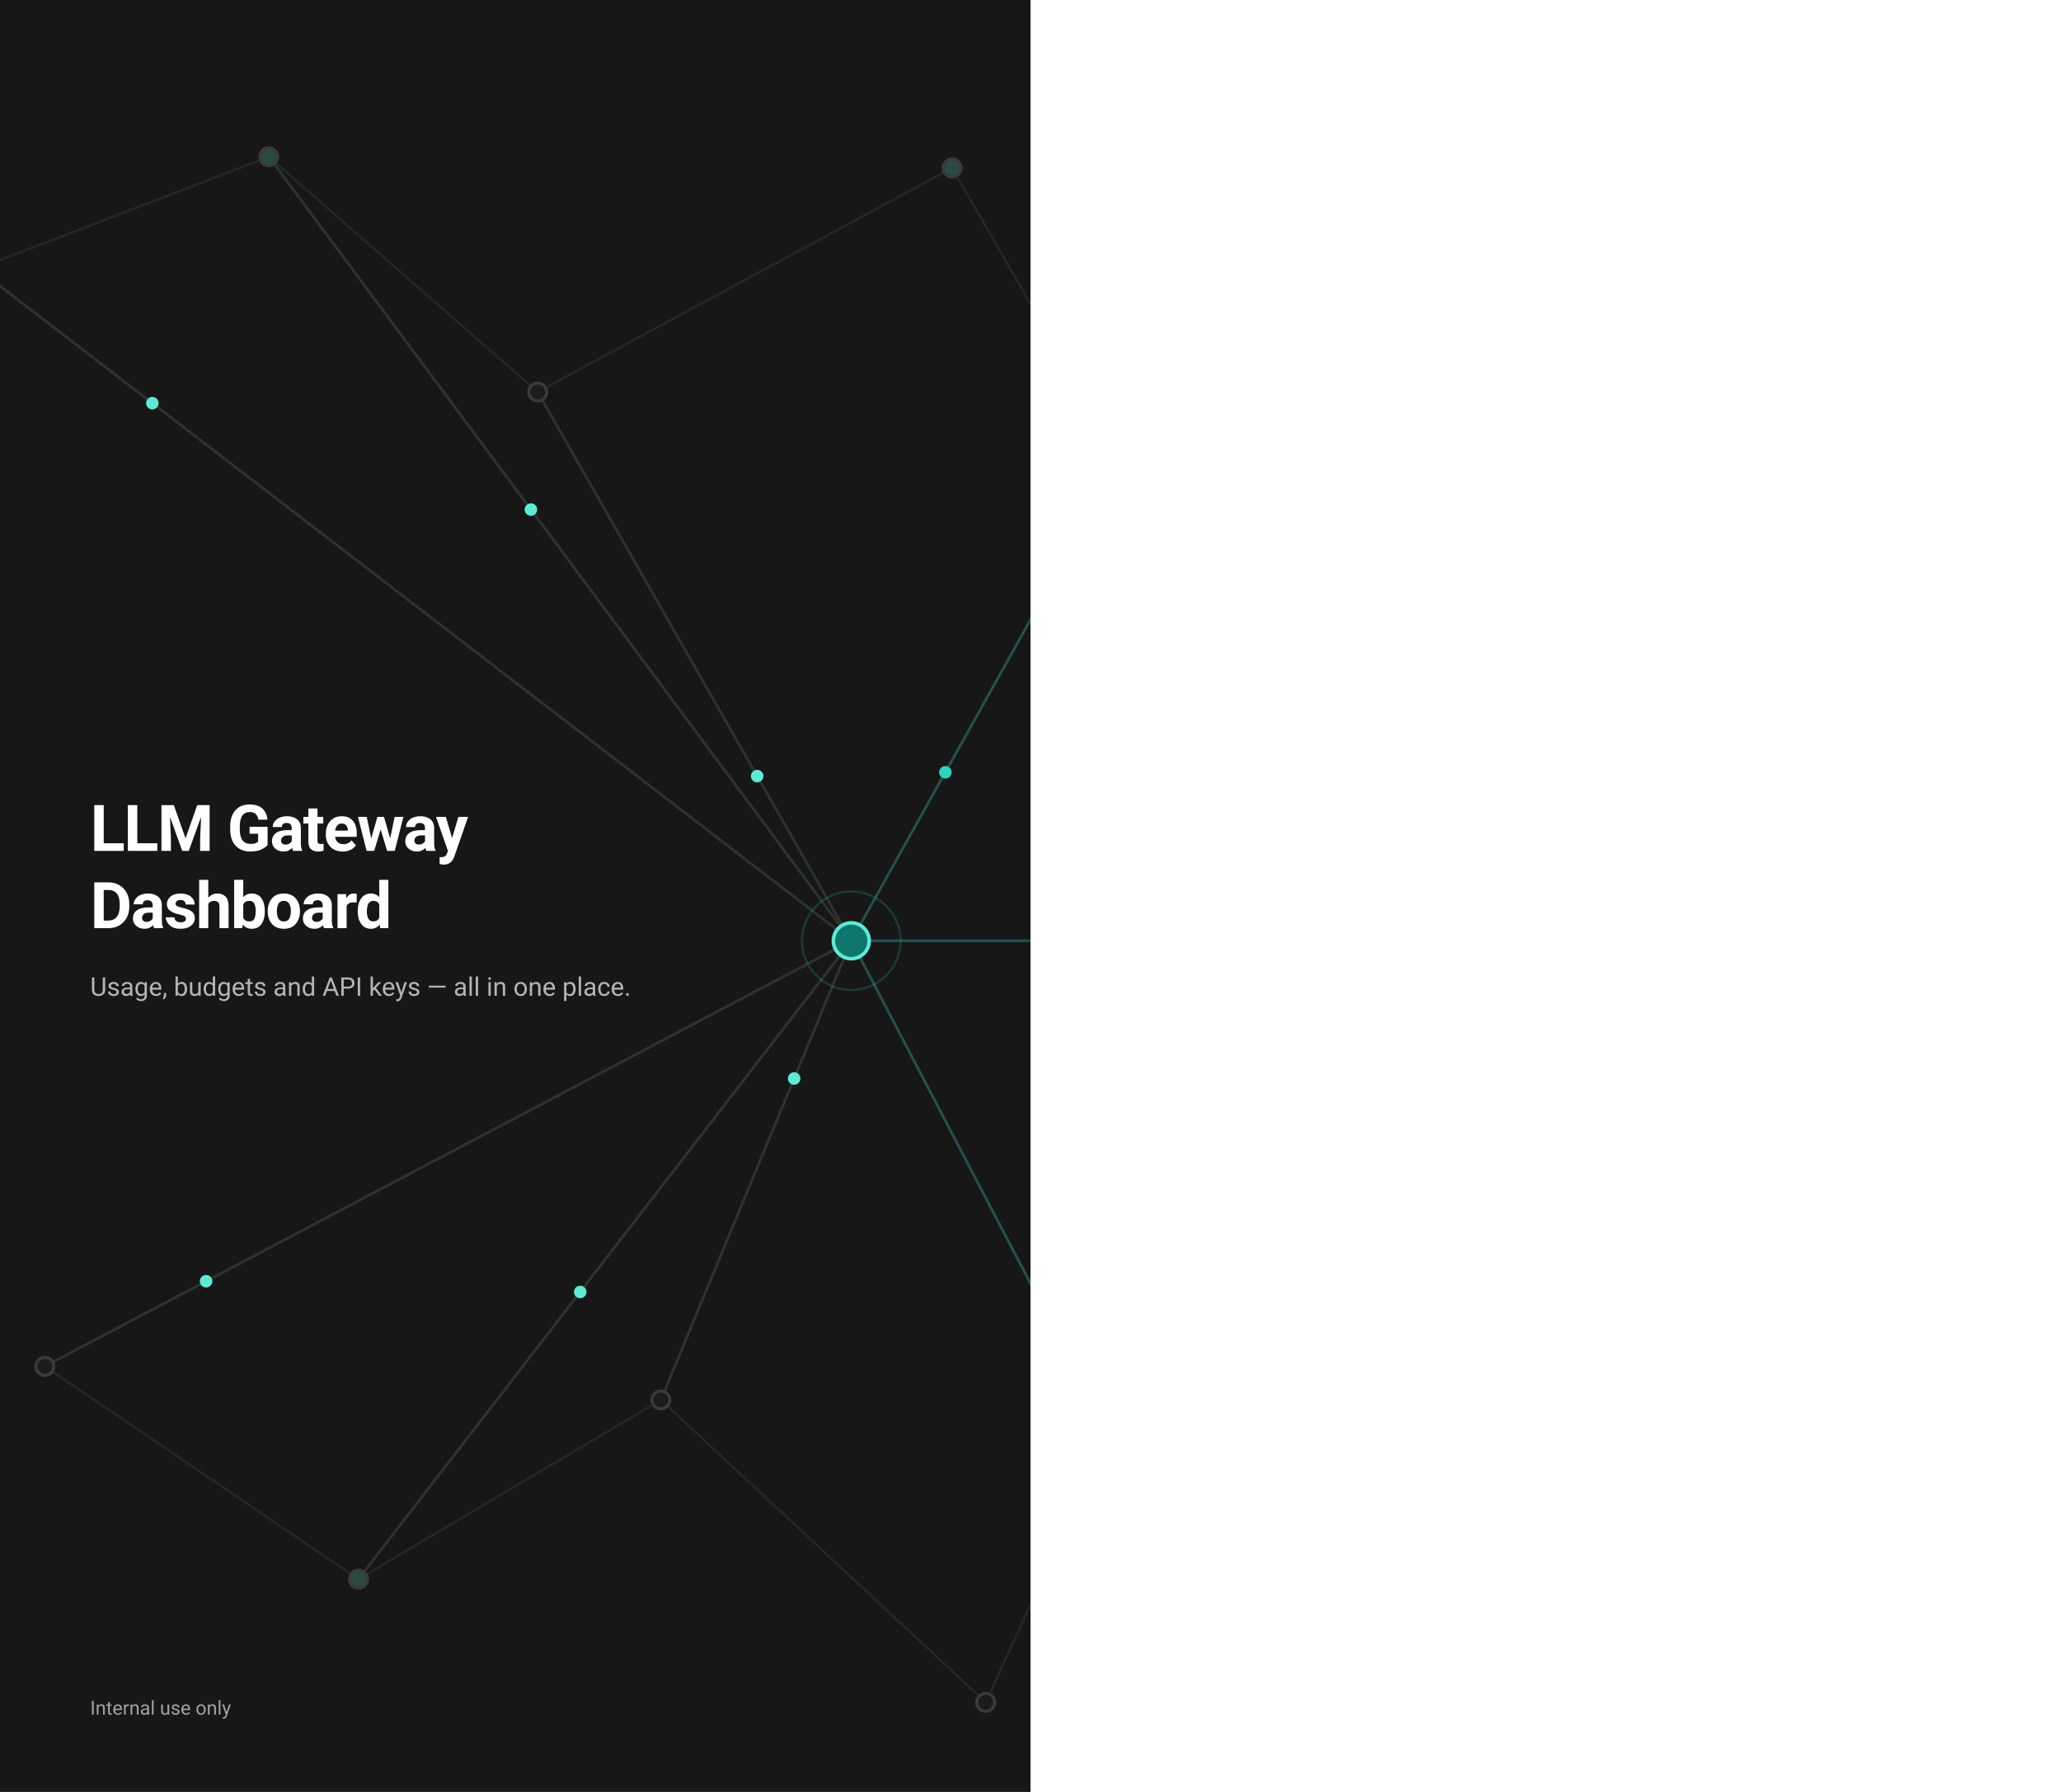
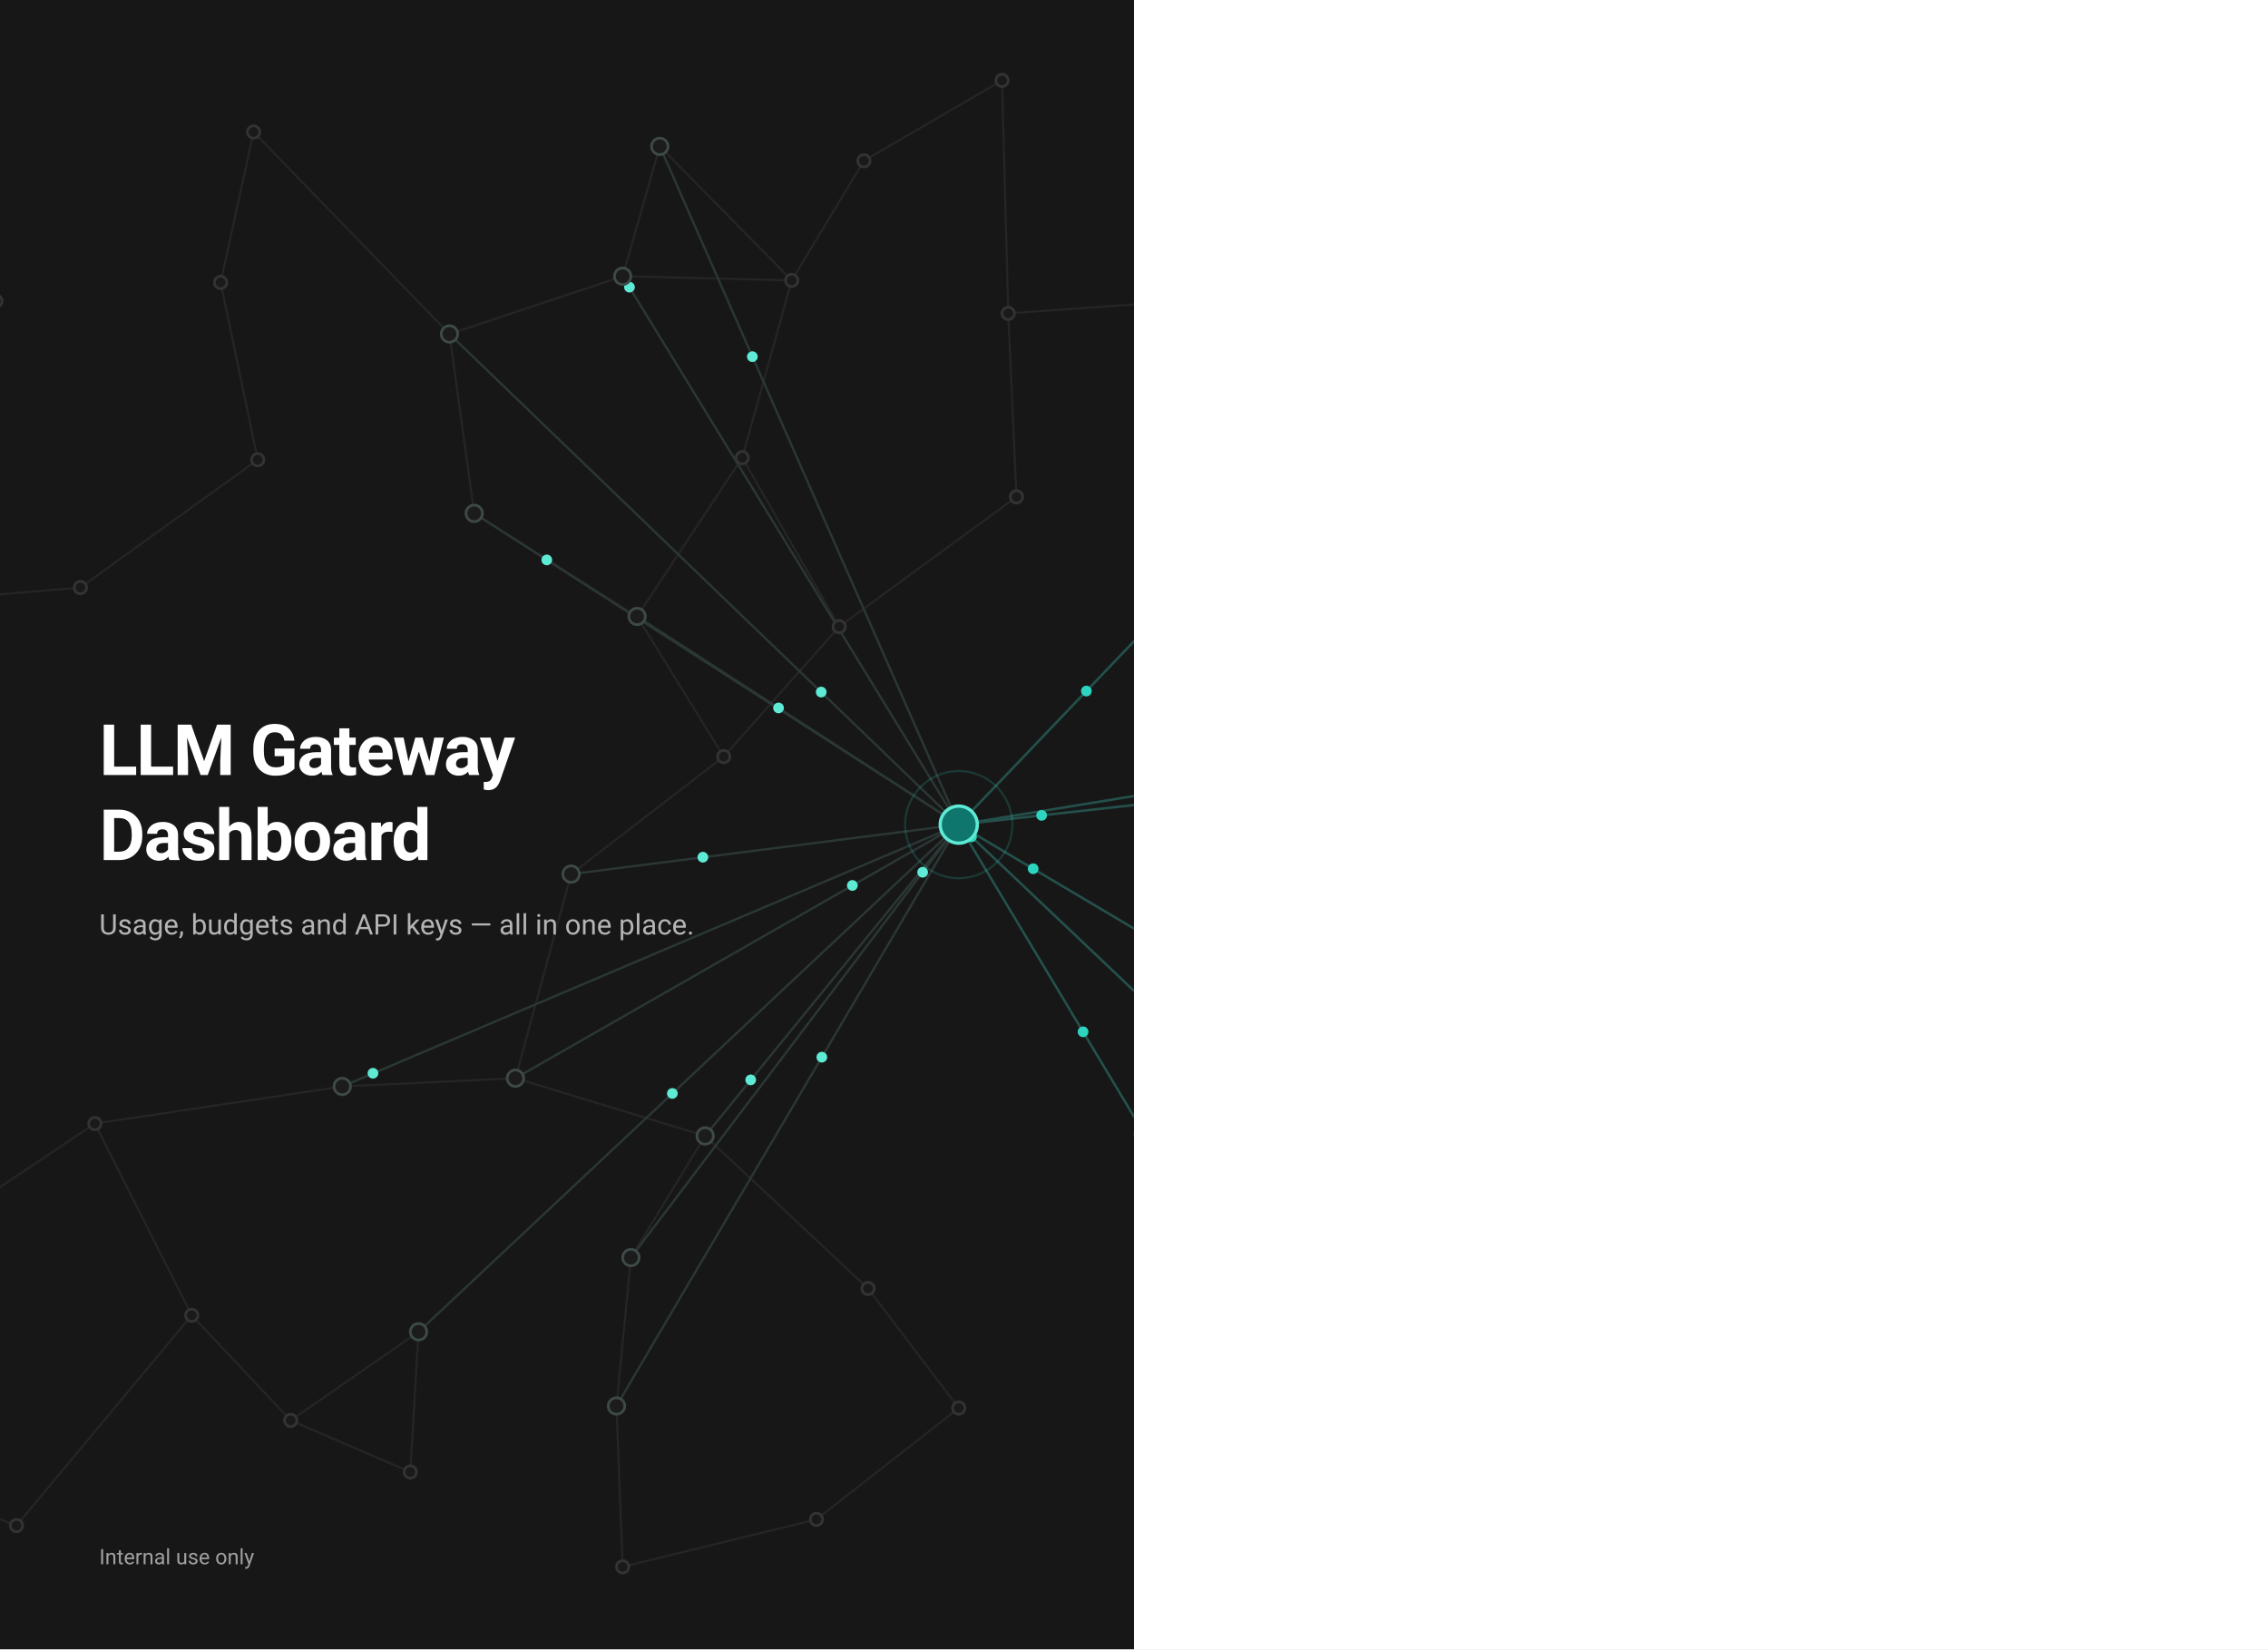
<svg xmlns="http://www.w3.org/2000/svg" width="100%" height="100%">
-   <style>.panel{width:calc(100% - 564px)}@media (max-width:1023px){.panel{width:100%}.copy{display:none}}.ring{transform-box:fill-box;transform-origin:center;animation:ring 2.8s ease-out infinite}@keyframes ring{0%{transform:scale(.4);opacity:.55}100%{transform:scale(1.6);opacity:0}}.tw{animation:tw 5s ease-in-out infinite}@keyframes tw{0%,100%{opacity:1}50%{opacity:.45}}@keyframes pk0{0%{transform:translate(-78.0px,-60.0px);opacity:0}12%{opacity:1}85%{opacity:1}100%{transform:translate(312.0px,240.0px);opacity:0}}.pk0{animation:pk0 3.2s linear -0.64s infinite}@keyframes pk1{0%{transform:translate(-117.0px,-157.5px);opacity:0}12%{opacity:1}85%{opacity:1}100%{transform:translate(143.0px,192.5px);opacity:0}}.pk1{animation:pk1 3.6s linear -1.62s infinite}@keyframes pk2{0%{transform:translate(-98.0px,-171.5px);opacity:0}12%{opacity:1}85%{opacity:1}100%{transform:translate(42.0px,73.5px);opacity:0}}.pk2{animation:pk2 4.0s linear -2.80s infinite}@keyframes pk3{0%{transform:translate(-72.0px,38.0px);opacity:0}12%{opacity:1}85%{opacity:1}100%{transform:translate(288.0px,-152.0px);opacity:0}}.pk3{animation:pk3 3.2s linear -0.64s infinite}@keyframes pk4{0%{transform:translate(-99.0px,128.2px);opacity:0}12%{opacity:1}85%{opacity:1}100%{transform:translate(121.0px,-156.8px);opacity:0}}.pk4{animation:pk4 3.6s linear -1.62s infinite}@keyframes pk5{0%{transform:translate(-59.5px,143.5px);opacity:0}12%{opacity:1}85%{opacity:1}100%{transform:translate(25.5px,-61.5px);opacity:0}}.pk5{animation:pk5 4.0s linear -2.80s infinite}@keyframes pk6{0%{transform:translate(-42.0px,75.2px);opacity:0}12%{opacity:1}85%{opacity:1}100%{transform:translate(78.0px,-139.8px);opacity:0}}.pk6{animation:pk6 2.2s linear -0.77s infinite}@keyframes pk7{0%{transform:translate(-87.7px,0.0px);opacity:0}12%{opacity:1}85%{opacity:1}100%{transform:translate(47.3px,0.0px);opacity:0}}.pk7{animation:pk7 2.5s linear -1.62s infinite}@keyframes pk8{0%{transform:translate(-109.2px,-209.0px);opacity:0}12%{opacity:1}85%{opacity:1}100%{transform:translate(5.8px,11.0px);opacity:0}}.pk8{animation:pk8 2.8s linear -2.66s infinite}@media (prefers-reduced-motion:reduce){.ring,.tw,[class^=pk]{animation:none}}</style>
+   <style>.panel{width:calc(100% - 564px)}@media (max-width:1023px){.panel{width:100%}.copy{display:none}}.ring{transform-box:fill-box;transform-origin:center;animation:ring 2.8s ease-out infinite}@keyframes ring{0%{transform:scale(.4);opacity:.55}100%{transform:scale(1.6);opacity:0}}.tw{animation:tw 5s ease-in-out infinite}@keyframes tw{0%,100%{opacity:1}50%{opacity:.45}}@keyframes pk0{0%{transform:translate(-35.2px,-22.6px);opacity:0}12%{opacity:1}85%{opacity:1}100%{transform:translate(199.8px,128.3px);opacity:0}}.pk0{animation:pk0 2.8s linear -0.42s infinite}@keyframes pk1{0%{transform:translate(-68.6px,-44.4px);opacity:0}12%{opacity:1}85%{opacity:1}100%{transform:translate(87.4px,56.6px);opacity:0}}.pk1{animation:pk1 3.1s linear -1.39s infinite}@keyframes pk2{0%{transform:translate(-180.3px,-173.7px);opacity:0}12%{opacity:1}85%{opacity:1}100%{transform:translate(66.7px,64.3px);opacity:0}}.pk2{animation:pk2 3.5s linear -2.55s infinite}@keyframes pk3{0%{transform:translate(-3.3px,-5.3px);opacity:0}12%{opacity:1}85%{opacity:1}100%{transform:translate(159.7px,260.7px);opacity:0}}.pk3{animation:pk3 3.8s linear -0.08s infinite}@keyframes pk4{0%{transform:translate(-44.9px,-102.0px);opacity:0}12%{opacity:1}85%{opacity:1}100%{transform:translate(100.1px,227.0px);opacity:0}}.pk4{animation:pk4 2.8s linear -0.87s infinite}@keyframes pk5{0%{transform:translate(-99.6px,169.2px);opacity:0}12%{opacity:1}85%{opacity:1}100%{transform:translate(66.4px,-112.8px);opacity:0}}.pk5{animation:pk5 3.1s linear -1.89s infinite}@keyframes pk6{0%{transform:translate(-141.5px,186.9px);opacity:0}12%{opacity:1}85%{opacity:1}100%{transform:translate(17.5px,-23.1px);opacity:0}}.pk6{animation:pk6 3.5s linear -3.11s infinite}@keyframes pk7{0%{transform:translate(-22.1px,27.2px);opacity:0}12%{opacity:1}85%{opacity:1}100%{transform:translate(100.9px,-123.8px);opacity:0}}.pk7{animation:pk7 3.8s linear -0.69s infinite}@keyframes pk8{0%{transform:translate(-123.1px,115.6px);opacity:0}12%{opacity:1}85%{opacity:1}100%{transform:translate(138.9px,-130.4px);opacity:0}}.pk8{animation:pk8 2.8s linear -1.32s infinite}@keyframes pk9{0%{transform:translate(-163.4px,93.5px);opacity:0}12%{opacity:1}85%{opacity:1}100%{transform:translate(51.6px,-29.5px);opacity:0}}.pk9{animation:pk9 3.1s linear -2.39s infinite}@keyframes pk10{0%{transform:translate(-14.9px,6.3px);opacity:0}12%{opacity:1}85%{opacity:1}100%{transform:translate(284.1px,-120.7px);opacity:0}}.pk10{animation:pk10 3.5s linear -0.17s infinite}@keyframes pk11{0%{transform:translate(-63.9px,8.2px);opacity:0}12%{opacity:1}85%{opacity:1}100%{transform:translate(124.1px,-15.8px);opacity:0}}.pk11{animation:pk11 3.8s linear -1.31s infinite}@keyframes pk12{0%{transform:translate(-40.2px,4.5px);opacity:0}12%{opacity:1}85%{opacity:1}100%{transform:translate(93.8px,-10.5px);opacity:0}}.pk12{animation:pk12 2.0s linear -0.60s infinite}@keyframes pk13{0%{transform:translate(-60.3px,-100.5px);opacity:0}12%{opacity:1}85%{opacity:1}100%{transform:translate(29.7px,49.5px);opacity:0}}.pk13{animation:pk13 2.3s linear -1.54s infinite}@keyframes pk14{0%{transform:translate(-6.2px,-5.9px);opacity:0}12%{opacity:1}85%{opacity:1}100%{transform:translate(149.8px,142.1px);opacity:0}}.pk14{animation:pk14 2.6s linear -0.10s infinite}@keyframes pk15{0%{transform:translate(-61.9px,64.8px);opacity:0}12%{opacity:1}85%{opacity:1}100%{transform:translate(89.1px,-93.2px);opacity:0}}.pk15{animation:pk15 2.0s linear -0.82s infinite}@keyframes pk16{0%{transform:translate(-191.1px,31.2px);opacity:0}12%{opacity:1}85%{opacity:1}100%{transform:translate(53.9px,-8.8px);opacity:0}}.pk16{animation:pk16 2.3s linear -1.79s infinite}@keyframes pk17{0%{transform:translate(-36.1px,-21.4px);opacity:0}12%{opacity:1}85%{opacity:1}100%{transform:translate(204.9px,121.6px);opacity:0}}.pk17{animation:pk17 2.6s linear -0.39s infinite}@media (prefers-reduced-motion:reduce){.ring,.tw,[class^=pk]{animation:none}}</style>
  <rect width="100%" height="100%" fill="#ffffff" />
  <rect class="panel" width="50%" height="100%" fill="#171717" />
-   <svg class="panel" x="0" y="0" width="50%" height="100%" viewBox="0 0 640 800" preserveAspectRatio="xMidYMid slice">
-     <line x1="80" y1="120" x2="210" y2="70" stroke="#262626" stroke-width="1" />
-     <line x1="210" y1="70" x2="330" y2="175" stroke="#262626" stroke-width="1" />
-     <line x1="110" y1="610" x2="250" y2="705" stroke="#262626" stroke-width="1" />
-     <line x1="250" y1="705" x2="385" y2="625" stroke="#262626" stroke-width="1" />
-     <line x1="590" y1="205" x2="515" y2="75" stroke="#262626" stroke-width="1" />
-     <line x1="585" y1="640" x2="530" y2="760" stroke="#262626" stroke-width="1" />
-     <line x1="330" y1="175" x2="515" y2="75" stroke="#262626" stroke-width="1" />
-     <line x1="385" y1="625" x2="530" y2="760" stroke="#262626" stroke-width="1" />
-     <line x1="590" y1="205" x2="605" y2="420" stroke="#262626" stroke-width="1" />
-     <line x1="605" y1="420" x2="585" y2="640" stroke="#262626" stroke-width="1" />
-     <line x1="80" y1="120" x2="470" y2="420" stroke="#2b3332" stroke-width="1.2" />
-     <line x1="210" y1="70" x2="470" y2="420" stroke="#2b3332" stroke-width="1.2" />
-     <line x1="330" y1="175" x2="470" y2="420" stroke="#2b3332" stroke-width="1.2" />
-     <line x1="110" y1="610" x2="470" y2="420" stroke="#2b3332" stroke-width="1.2" />
-     <line x1="250" y1="705" x2="470" y2="420" stroke="#2b3332" stroke-width="1.2" />
-     <line x1="385" y1="625" x2="470" y2="420" stroke="#2b3332" stroke-width="1.2" />
-     <line x1="470" y1="420" x2="590" y2="205" stroke="#24504b" stroke-width="1.2" />
-     <line x1="470" y1="420" x2="605" y2="420" stroke="#24504b" stroke-width="1.2" />
-     <line x1="470" y1="420" x2="585" y2="640" stroke="#24504b" stroke-width="1.2" />
-     <circle class="pk0" cx="158.0" cy="180.0" r="2.8" fill="#5eead4" />
-     <circle class="pk1" cx="327.0" cy="227.5" r="2.8" fill="#5eead4" />
-     <circle class="pk2" cx="428.0" cy="346.5" r="2.8" fill="#5eead4" />
-     <circle class="pk3" cx="182.0" cy="572.0" r="2.8" fill="#5eead4" />
-     <circle class="pk4" cx="349.0" cy="576.8" r="2.8" fill="#5eead4" />
-     <circle class="pk5" cx="444.5" cy="481.5" r="2.8" fill="#5eead4" />
-     <circle class="pk6" cx="512.0" cy="344.8" r="2.8" fill="#2dd4bf" />
-     <circle class="pk7" cx="557.8" cy="420.0" r="2.8" fill="#2dd4bf" />
-     <circle class="pk8" cx="579.2" cy="629.0" r="2.8" fill="#2dd4bf" />
-     <circle cx="80" cy="120" r="4" fill="#1c1c1c" stroke="#3a3a3a" stroke-width="1.4" />
-     <circle class="tw" cx="210" cy="70" r="4" fill="#2a4a44" stroke="#3a3a3a" stroke-width="1.4" />
-     <circle cx="330" cy="175" r="4" fill="#1c1c1c" stroke="#3a3a3a" stroke-width="1.4" />
-     <circle cx="110" cy="610" r="4" fill="#1c1c1c" stroke="#3a3a3a" stroke-width="1.4" />
-     <circle class="tw" cx="250" cy="705" r="4" fill="#2a4a44" stroke="#3a3a3a" stroke-width="1.4" />
-     <circle cx="385" cy="625" r="4" fill="#1c1c1c" stroke="#3a3a3a" stroke-width="1.4" />
-     <circle cx="590" cy="205" r="4" fill="#1c1c1c" stroke="#2f6e67" stroke-width="1.4" />
-     <circle class="tw" cx="605" cy="420" r="4" fill="#2a4a44" stroke="#2f6e67" stroke-width="1.4" />
-     <circle cx="585" cy="640" r="4" fill="#1c1c1c" stroke="#2f6e67" stroke-width="1.4" />
-     <circle class="tw" cx="515" cy="75" r="4" fill="#2a4a44" stroke="#3a3a3a" stroke-width="1.4" />
-     <circle cx="530" cy="760" r="4" fill="#1c1c1c" stroke="#3a3a3a" stroke-width="1.4" />
-     <circle class="ring" cx="470" cy="420" r="22" fill="none" stroke="#2dd4bf" stroke-width="1" opacity="0.18" />
-     <circle cx="470" cy="420" r="8" fill="#0f766e" stroke="#5eead4" stroke-width="1.6" />
+   <svg class="panel" x="0" y="0" width="50%" height="100%" viewBox="0 0 1000 800" preserveAspectRatio="xMidYMid slice">
+     <line x1="332" y1="137" x2="348" y2="64" stroke="#252525" stroke-width="1" />
+     <line x1="332" y1="137" x2="350" y2="223" stroke="#252525" stroke-width="1" />
+     <line x1="644" y1="78" x2="609" y2="136" stroke="#252525" stroke-width="1" />
+     <line x1="644" y1="78" x2="711" y2="39" stroke="#252525" stroke-width="1" />
+     <line x1="534" y1="299" x2="455" y2="249" stroke="#252525" stroke-width="1" />
+     <line x1="534" y1="299" x2="576" y2="367" stroke="#252525" stroke-width="1" />
+     <line x1="534" y1="299" x2="585" y2="222" stroke="#252525" stroke-width="1" />
+     <line x1="91" y1="92" x2="161" y2="113" stroke="#252525" stroke-width="1" />
+     <line x1="91" y1="92" x2="24" y2="138" stroke="#252525" stroke-width="1" />
+     <line x1="91" y1="92" x2="149" y2="35" stroke="#252525" stroke-width="1" />
+     <line x1="428" y1="646" x2="366" y2="689" stroke="#252525" stroke-width="1" />
+     <line x1="428" y1="646" x2="424" y2="714" stroke="#252525" stroke-width="1" />
+     <line x1="142" y1="192" x2="161" y2="113" stroke="#252525" stroke-width="1" />
+     <line x1="142" y1="192" x2="81" y2="179" stroke="#252525" stroke-width="1" />
+     <line x1="142" y1="192" x2="223" y2="146" stroke="#252525" stroke-width="1" />
+     <line x1="142" y1="192" x2="121" y2="297" stroke="#252525" stroke-width="1" />
+     <line x1="621" y1="737" x2="527" y2="760" stroke="#252525" stroke-width="1" />
+     <line x1="621" y1="737" x2="690" y2="683" stroke="#252525" stroke-width="1" />
+     <line x1="953" y1="59" x2="936" y2="137" stroke="#252525" stroke-width="1" />
+     <line x1="953" y1="59" x2="921" y2="219" stroke="#252525" stroke-width="1" />
+     <line x1="841" y1="242" x2="813" y2="145" stroke="#252525" stroke-width="1" />
+     <line x1="841" y1="242" x2="824" y2="385" stroke="#252525" stroke-width="1" />
+     <line x1="841" y1="242" x2="921" y2="219" stroke="#252525" stroke-width="1" />
+     <line x1="161" y1="113" x2="223" y2="146" stroke="#252525" stroke-width="1" />
+     <line x1="161" y1="113" x2="149" y2="35" stroke="#252525" stroke-width="1" />
+     <line x1="318" y1="638" x2="366" y2="689" stroke="#252525" stroke-width="1" />
+     <line x1="318" y1="638" x2="271" y2="545" stroke="#252525" stroke-width="1" />
+     <line x1="318" y1="638" x2="233" y2="740" stroke="#252525" stroke-width="1" />
+     <line x1="632" y1="304" x2="718" y2="241" stroke="#252525" stroke-width="1" />
+     <line x1="632" y1="304" x2="576" y2="367" stroke="#252525" stroke-width="1" />
+     <line x1="632" y1="304" x2="585" y2="222" stroke="#252525" stroke-width="1" />
+     <line x1="545" y1="71" x2="609" y2="136" stroke="#252525" stroke-width="1" />
+     <line x1="545" y1="71" x2="527" y2="134" stroke="#252525" stroke-width="1" />
+     <line x1="81" y1="179" x2="24" y2="138" stroke="#252525" stroke-width="1" />
+     <line x1="81" y1="179" x2="51" y2="234" stroke="#252525" stroke-width="1" />
+     <line x1="455" y1="249" x2="443" y2="162" stroke="#252525" stroke-width="1" />
+     <line x1="780" y1="550" x2="880" y2="611" stroke="#252525" stroke-width="1" />
+     <line x1="780" y1="550" x2="846" y2="548" stroke="#252525" stroke-width="1" />
+     <line x1="524" y1="682" x2="527" y2="760" stroke="#252525" stroke-width="1" />
+     <line x1="524" y1="682" x2="531" y2="610" stroke="#252525" stroke-width="1" />
+     <line x1="718" y1="241" x2="714" y2="152" stroke="#252525" stroke-width="1" />
+     <line x1="61" y1="526" x2="80" y2="602" stroke="#252525" stroke-width="1" />
+     <line x1="61" y1="526" x2="123" y2="501" stroke="#252525" stroke-width="1" />
+     <line x1="576" y1="367" x2="502" y2="424" stroke="#252525" stroke-width="1" />
+     <line x1="824" y1="734" x2="804" y2="674" stroke="#252525" stroke-width="1" />
+     <line x1="824" y1="734" x2="916" y2="767" stroke="#252525" stroke-width="1" />
+     <line x1="475" y1="523" x2="391" y2="527" stroke="#252525" stroke-width="1" />
+     <line x1="475" y1="523" x2="502" y2="424" stroke="#252525" stroke-width="1" />
+     <line x1="475" y1="523" x2="567" y2="551" stroke="#252525" stroke-width="1" />
+     <line x1="391" y1="527" x2="271" y2="545" stroke="#252525" stroke-width="1" />
+     <line x1="80" y1="602" x2="123" y2="501" stroke="#252525" stroke-width="1" />
+     <line x1="80" y1="602" x2="48" y2="681" stroke="#252525" stroke-width="1" />
+     <line x1="80" y1="602" x2="183" y2="604" stroke="#252525" stroke-width="1" />
+     <line x1="804" y1="674" x2="880" y2="611" stroke="#252525" stroke-width="1" />
+     <line x1="366" y1="689" x2="424" y2="714" stroke="#252525" stroke-width="1" />
+     <line x1="936" y1="137" x2="921" y2="219" stroke="#252525" stroke-width="1" />
+     <line x1="585" y1="222" x2="609" y2="136" stroke="#252525" stroke-width="1" />
+     <line x1="931" y1="543" x2="880" y2="611" stroke="#252525" stroke-width="1" />
+     <line x1="931" y1="543" x2="846" y2="548" stroke="#252525" stroke-width="1" />
+     <line x1="931" y1="543" x2="966" y2="650" stroke="#252525" stroke-width="1" />
+     <line x1="880" y1="611" x2="846" y2="548" stroke="#252525" stroke-width="1" />
+     <line x1="880" y1="611" x2="966" y2="650" stroke="#252525" stroke-width="1" />
+     <line x1="348" y1="64" x2="443" y2="162" stroke="#252525" stroke-width="1" />
+     <line x1="121" y1="297" x2="264" y2="285" stroke="#252525" stroke-width="1" />
+     <line x1="121" y1="297" x2="51" y2="234" stroke="#252525" stroke-width="1" />
+     <line x1="48" y1="681" x2="85" y2="765" stroke="#252525" stroke-width="1" />
+     <line x1="609" y1="136" x2="527" y2="134" stroke="#252525" stroke-width="1" />
+     <line x1="264" y1="285" x2="350" y2="223" stroke="#252525" stroke-width="1" />
+     <line x1="813" y1="145" x2="714" y2="152" stroke="#252525" stroke-width="1" />
+     <line x1="527" y1="134" x2="443" y2="162" stroke="#252525" stroke-width="1" />
+     <line x1="183" y1="604" x2="271" y2="545" stroke="#252525" stroke-width="1" />
+     <line x1="531" y1="610" x2="567" y2="551" stroke="#252525" stroke-width="1" />
+     <line x1="935" y1="360" x2="824" y2="385" stroke="#252525" stroke-width="1" />
+     <line x1="935" y1="360" x2="921" y2="219" stroke="#252525" stroke-width="1" />
+     <line x1="916" y1="767" x2="966" y2="650" stroke="#252525" stroke-width="1" />
+     <line x1="646" y1="625" x2="690" y2="683" stroke="#252525" stroke-width="1" />
+     <line x1="646" y1="625" x2="567" y2="551" stroke="#252525" stroke-width="1" />
+     <line x1="714" y1="152" x2="711" y2="39" stroke="#252525" stroke-width="1" />
+     <line x1="149" y1="708" x2="233" y2="740" stroke="#252525" stroke-width="1" />
+     <line x1="149" y1="708" x2="85" y2="765" stroke="#252525" stroke-width="1" />
+     <line x1="455" y1="249" x2="690" y2="400" stroke="#2b3735" stroke-width="1.1" />
+     <line x1="534" y1="299" x2="690" y2="400" stroke="#2b3735" stroke-width="1.1" />
+     <line x1="443" y1="162" x2="690" y2="400" stroke="#2b3735" stroke-width="1.1" />
+     <line x1="527" y1="134" x2="690" y2="400" stroke="#2b3735" stroke-width="1.1" />
+     <line x1="545" y1="71" x2="690" y2="400" stroke="#2b3735" stroke-width="1.1" />
+     <line x1="524" y1="682" x2="690" y2="400" stroke="#2b3735" stroke-width="1.1" />
+     <line x1="531" y1="610" x2="690" y2="400" stroke="#2b3735" stroke-width="1.1" />
+     <line x1="567" y1="551" x2="690" y2="400" stroke="#2b3735" stroke-width="1.1" />
+     <line x1="428" y1="646" x2="690" y2="400" stroke="#2b3735" stroke-width="1.1" />
+     <line x1="475" y1="523" x2="690" y2="400" stroke="#2b3735" stroke-width="1.1" />
+     <line x1="391" y1="527" x2="690" y2="400" stroke="#2b3735" stroke-width="1.1" />
+     <line x1="502" y1="424" x2="690" y2="400" stroke="#2b3735" stroke-width="1.1" />
+     <line x1="690" y1="400" x2="824" y2="385" stroke="#24504b" stroke-width="1.2" />
+     <line x1="690" y1="400" x2="780" y2="550" stroke="#24504b" stroke-width="1.2" />
+     <line x1="690" y1="400" x2="846" y2="548" stroke="#24504b" stroke-width="1.2" />
+     <line x1="690" y1="400" x2="841" y2="242" stroke="#24504b" stroke-width="1.2" />
+     <line x1="690" y1="400" x2="935" y2="360" stroke="#24504b" stroke-width="1.2" />
+     <line x1="690" y1="400" x2="931" y2="543" stroke="#24504b" stroke-width="1.2" />
+     <circle class="pk0" cx="490.2" cy="271.6" r="2.6" fill="#5eead4" />
+     <circle class="pk1" cx="602.6" cy="343.4" r="2.6" fill="#5eead4" />
+     <circle class="pk2" cx="623.3" cy="335.7" r="2.6" fill="#5eead4" />
+     <circle class="pk3" cx="530.3" cy="139.3" r="2.6" fill="#5eead4" />
+     <circle class="pk4" cx="589.9" cy="173.0" r="2.6" fill="#5eead4" />
+     <circle class="pk5" cx="623.6" cy="512.8" r="2.6" fill="#5eead4" />
+     <circle class="pk6" cx="672.5" cy="423.1" r="2.6" fill="#5eead4" />
+     <circle class="pk7" cx="589.1" cy="523.8" r="2.6" fill="#5eead4" />
+     <circle class="pk8" cx="551.1" cy="530.4" r="2.6" fill="#5eead4" />
+     <circle class="pk9" cx="638.4" cy="429.5" r="2.6" fill="#5eead4" />
+     <circle class="pk10" cx="405.9" cy="520.6" r="2.6" fill="#5eead4" />
+     <circle class="pk11" cx="565.9" cy="415.8" r="2.6" fill="#5eead4" />
+     <circle class="pk12" cx="730.2" cy="395.5" r="2.6" fill="#2dd4bf" />
+     <circle class="pk13" cx="750.3" cy="500.5" r="2.6" fill="#2dd4bf" />
+     <circle class="pk14" cx="696.2" cy="405.9" r="2.6" fill="#2dd4bf" />
+     <circle class="pk15" cx="751.9" cy="335.2" r="2.6" fill="#2dd4bf" />
+     <circle class="pk16" cx="881.1" cy="368.8" r="2.6" fill="#2dd4bf" />
+     <circle class="pk17" cx="726.1" cy="421.4" r="2.6" fill="#2dd4bf" />
+     <circle cx="332" cy="137" r="3" fill="#1a1a1a" stroke="#333333" stroke-width="1.3" />
+     <circle class="tw" cx="644" cy="78" r="3" fill="#1a1a1a" stroke="#333333" stroke-width="1.3" />
+     <circle cx="534" cy="299" r="4" fill="#1c1c1c" stroke="#3d4a48" stroke-width="1.3" />
+     <circle class="tw" cx="91" cy="92" r="3" fill="#1a1a1a" stroke="#333333" stroke-width="1.3" />
+     <circle class="tw" cx="428" cy="646" r="4" fill="#1c1c1c" stroke="#3d4a48" stroke-width="1.3" />
+     <circle cx="142" cy="192" r="3" fill="#1a1a1a" stroke="#333333" stroke-width="1.3" />
+     <circle cx="621" cy="737" r="3" fill="#1a1a1a" stroke="#333333" stroke-width="1.3" />
+     <circle cx="953" cy="59" r="3" fill="#1a1a1a" stroke="#333333" stroke-width="1.3" />
+     <circle cx="841" cy="242" r="4.5" fill="#1c2624" stroke="#2f6e67" stroke-width="1.3" />
+     <circle cx="161" cy="113" r="3" fill="#1a1a1a" stroke="#333333" stroke-width="1.3" />
+     <circle cx="318" cy="638" r="3" fill="#1a1a1a" stroke="#333333" stroke-width="1.3" />
+     <circle class="tw" cx="632" cy="304" r="3" fill="#1a1a1a" stroke="#333333" stroke-width="1.3" />
+     <circle cx="545" cy="71" r="4" fill="#1c1c1c" stroke="#3d4a48" stroke-width="1.3" />
+     <circle cx="81" cy="179" r="3" fill="#1a1a1a" stroke="#333333" stroke-width="1.3" />
+     <circle cx="455" cy="249" r="4" fill="#1c1c1c" stroke="#3d4a48" stroke-width="1.3" />
+     <circle cx="780" cy="550" r="4.5" fill="#1c2624" stroke="#2f6e67" stroke-width="1.3" />
+     <circle cx="524" cy="682" r="4" fill="#1c1c1c" stroke="#3d4a48" stroke-width="1.3" />
+     <circle class="tw" cx="718" cy="241" r="3" fill="#1a1a1a" stroke="#333333" stroke-width="1.3" />
+     <circle cx="61" cy="526" r="3" fill="#1a1a1a" stroke="#333333" stroke-width="1.3" />
+     <circle cx="576" cy="367" r="3" fill="#1a1a1a" stroke="#333333" stroke-width="1.3" />
+     <circle cx="824" cy="734" r="3" fill="#1a1a1a" stroke="#333333" stroke-width="1.3" />
+     <circle cx="475" cy="523" r="4" fill="#1c1c1c" stroke="#3d4a48" stroke-width="1.3" />
+     <circle cx="391" cy="527" r="4" fill="#1c1c1c" stroke="#3d4a48" stroke-width="1.3" />
+     <circle cx="80" cy="602" r="3" fill="#1a1a1a" stroke="#333333" stroke-width="1.3" />
+     <circle cx="804" cy="674" r="3" fill="#1a1a1a" stroke="#333333" stroke-width="1.3" />
+     <circle cx="366" cy="689" r="3" fill="#1a1a1a" stroke="#333333" stroke-width="1.3" />
+     <circle cx="936" cy="137" r="3" fill="#1a1a1a" stroke="#333333" stroke-width="1.3" />
+     <circle class="tw" cx="585" cy="222" r="3" fill="#1a1a1a" stroke="#333333" stroke-width="1.3" />
+     <circle cx="931" cy="543" r="4.5" fill="#1c2624" stroke="#2f6e67" stroke-width="1.3" />
+     <circle cx="880" cy="611" r="3" fill="#1a1a1a" stroke="#333333" stroke-width="1.3" />
+     <circle cx="123" cy="501" r="3" fill="#1a1a1a" stroke="#333333" stroke-width="1.3" />
+     <circle cx="223" cy="146" r="3" fill="#1a1a1a" stroke="#333333" stroke-width="1.3" />
+     <circle cx="348" cy="64" r="3" fill="#1a1a1a" stroke="#333333" stroke-width="1.3" />
+     <circle cx="24" cy="138" r="3" fill="#1a1a1a" stroke="#333333" stroke-width="1.3" />
+     <circle cx="121" cy="297" r="3" fill="#1a1a1a" stroke="#333333" stroke-width="1.3" />
+     <circle cx="48" cy="681" r="3" fill="#1a1a1a" stroke="#333333" stroke-width="1.3" />
+     <circle cx="609" cy="136" r="3" fill="#1a1a1a" stroke="#333333" stroke-width="1.3" />
+     <circle cx="264" cy="285" r="3" fill="#1a1a1a" stroke="#333333" stroke-width="1.3" />
+     <circle cx="350" cy="223" r="3" fill="#1a1a1a" stroke="#333333" stroke-width="1.3" />
+     <circle cx="813" cy="145" r="3" fill="#1a1a1a" stroke="#333333" stroke-width="1.3" />
+     <circle cx="527" cy="134" r="4" fill="#1c1c1c" stroke="#3d4a48" stroke-width="1.3" />
+     <circle cx="527" cy="760" r="3" fill="#1a1a1a" stroke="#333333" stroke-width="1.3" />
+     <circle cx="846" cy="548" r="4.5" fill="#1c2624" stroke="#2f6e67" stroke-width="1.3" />
+     <circle cx="183" cy="604" r="3" fill="#1a1a1a" stroke="#333333" stroke-width="1.3" />
+     <circle class="tw" cx="531" cy="610" r="4" fill="#1c1c1c" stroke="#3d4a48" stroke-width="1.3" />
+     <circle cx="51" cy="234" r="3" fill="#1a1a1a" stroke="#333333" stroke-width="1.3" />
+     <circle cx="271" cy="545" r="3" fill="#1a1a1a" stroke="#333333" stroke-width="1.3" />
+     <circle cx="935" cy="360" r="4.5" fill="#1c2624" stroke="#2f6e67" stroke-width="1.3" />
+     <circle cx="916" cy="767" r="3" fill="#1a1a1a" stroke="#333333" stroke-width="1.3" />
+     <circle cx="824" cy="385" r="4.5" fill="#1c2624" stroke="#2f6e67" stroke-width="1.3" />
+     <circle cx="646" cy="625" r="3" fill="#1a1a1a" stroke="#333333" stroke-width="1.3" />
+     <circle class="tw" cx="714" cy="152" r="3" fill="#1a1a1a" stroke="#333333" stroke-width="1.3" />
+     <circle cx="149" cy="35" r="3" fill="#1a1a1a" stroke="#333333" stroke-width="1.3" />
+     <circle cx="149" cy="708" r="3" fill="#1a1a1a" stroke="#333333" stroke-width="1.3" />
+     <circle cx="424" cy="714" r="3" fill="#1a1a1a" stroke="#333333" stroke-width="1.3" />
+     <circle cx="502" cy="424" r="4" fill="#1c1c1c" stroke="#3d4a48" stroke-width="1.3" />
+     <circle cx="443" cy="162" r="4" fill="#1c1c1c" stroke="#3d4a48" stroke-width="1.3" />
+     <circle cx="690" cy="683" r="3" fill="#1a1a1a" stroke="#333333" stroke-width="1.3" />
+     <circle cx="921" cy="219" r="3" fill="#1a1a1a" stroke="#333333" stroke-width="1.3" />
+     <circle cx="233" cy="740" r="3" fill="#1a1a1a" stroke="#333333" stroke-width="1.3" />
+     <circle cx="966" cy="650" r="3" fill="#1a1a1a" stroke="#333333" stroke-width="1.3" />
+     <circle cx="711" cy="39" r="3" fill="#1a1a1a" stroke="#333333" stroke-width="1.3" />
+     <circle class="tw" cx="85" cy="765" r="3" fill="#1a1a1a" stroke="#333333" stroke-width="1.3" />
+     <circle class="tw" cx="567" cy="551" r="4" fill="#1c1c1c" stroke="#3d4a48" stroke-width="1.3" />
+     <circle class="ring" cx="690" cy="400" r="26" fill="none" stroke="#2dd4bf" stroke-width="1" opacity="0.18" />
+     <circle cx="690" cy="400" r="9" fill="#0f766e" stroke="#5eead4" stroke-width="1.6" />
  </svg>
  <svg class="panel copy" x="0" y="0" width="50%" height="100%" viewBox="0 0 640 800" preserveAspectRatio="xMinYMid meet">
    <text x="56" y="372" fill="#ffffff" font-family="-apple-system, BlinkMacSystemFont, 'Segoe UI', Roboto, 'Helvetica Neue', Arial, sans-serif" font-size="40" font-weight="700" letter-spacing="-0.8">LLM Gateway</text>
    <text x="56" y="420" fill="#ffffff" font-family="-apple-system, BlinkMacSystemFont, 'Segoe UI', Roboto, 'Helvetica Neue', Arial, sans-serif" font-size="40" font-weight="700" letter-spacing="-0.8">Dashboard</text>
    <text x="56" y="462" fill="#b4b4b4" font-family="-apple-system, BlinkMacSystemFont, 'Segoe UI', Roboto, 'Helvetica Neue', Arial, sans-serif" font-size="16">Usage, budgets and API keys — all in one place.</text>
  </svg>
  <svg class="panel copy" x="0" y="0" width="50%" height="100%" viewBox="0 0 640 800" preserveAspectRatio="xMinYMax meet">
    <text x="56" y="752" fill="#a1a1a1" font-family="-apple-system, BlinkMacSystemFont, 'Segoe UI', Roboto, 'Helvetica Neue', Arial, sans-serif" font-size="12">Internal use only</text>
  </svg>
</svg>
